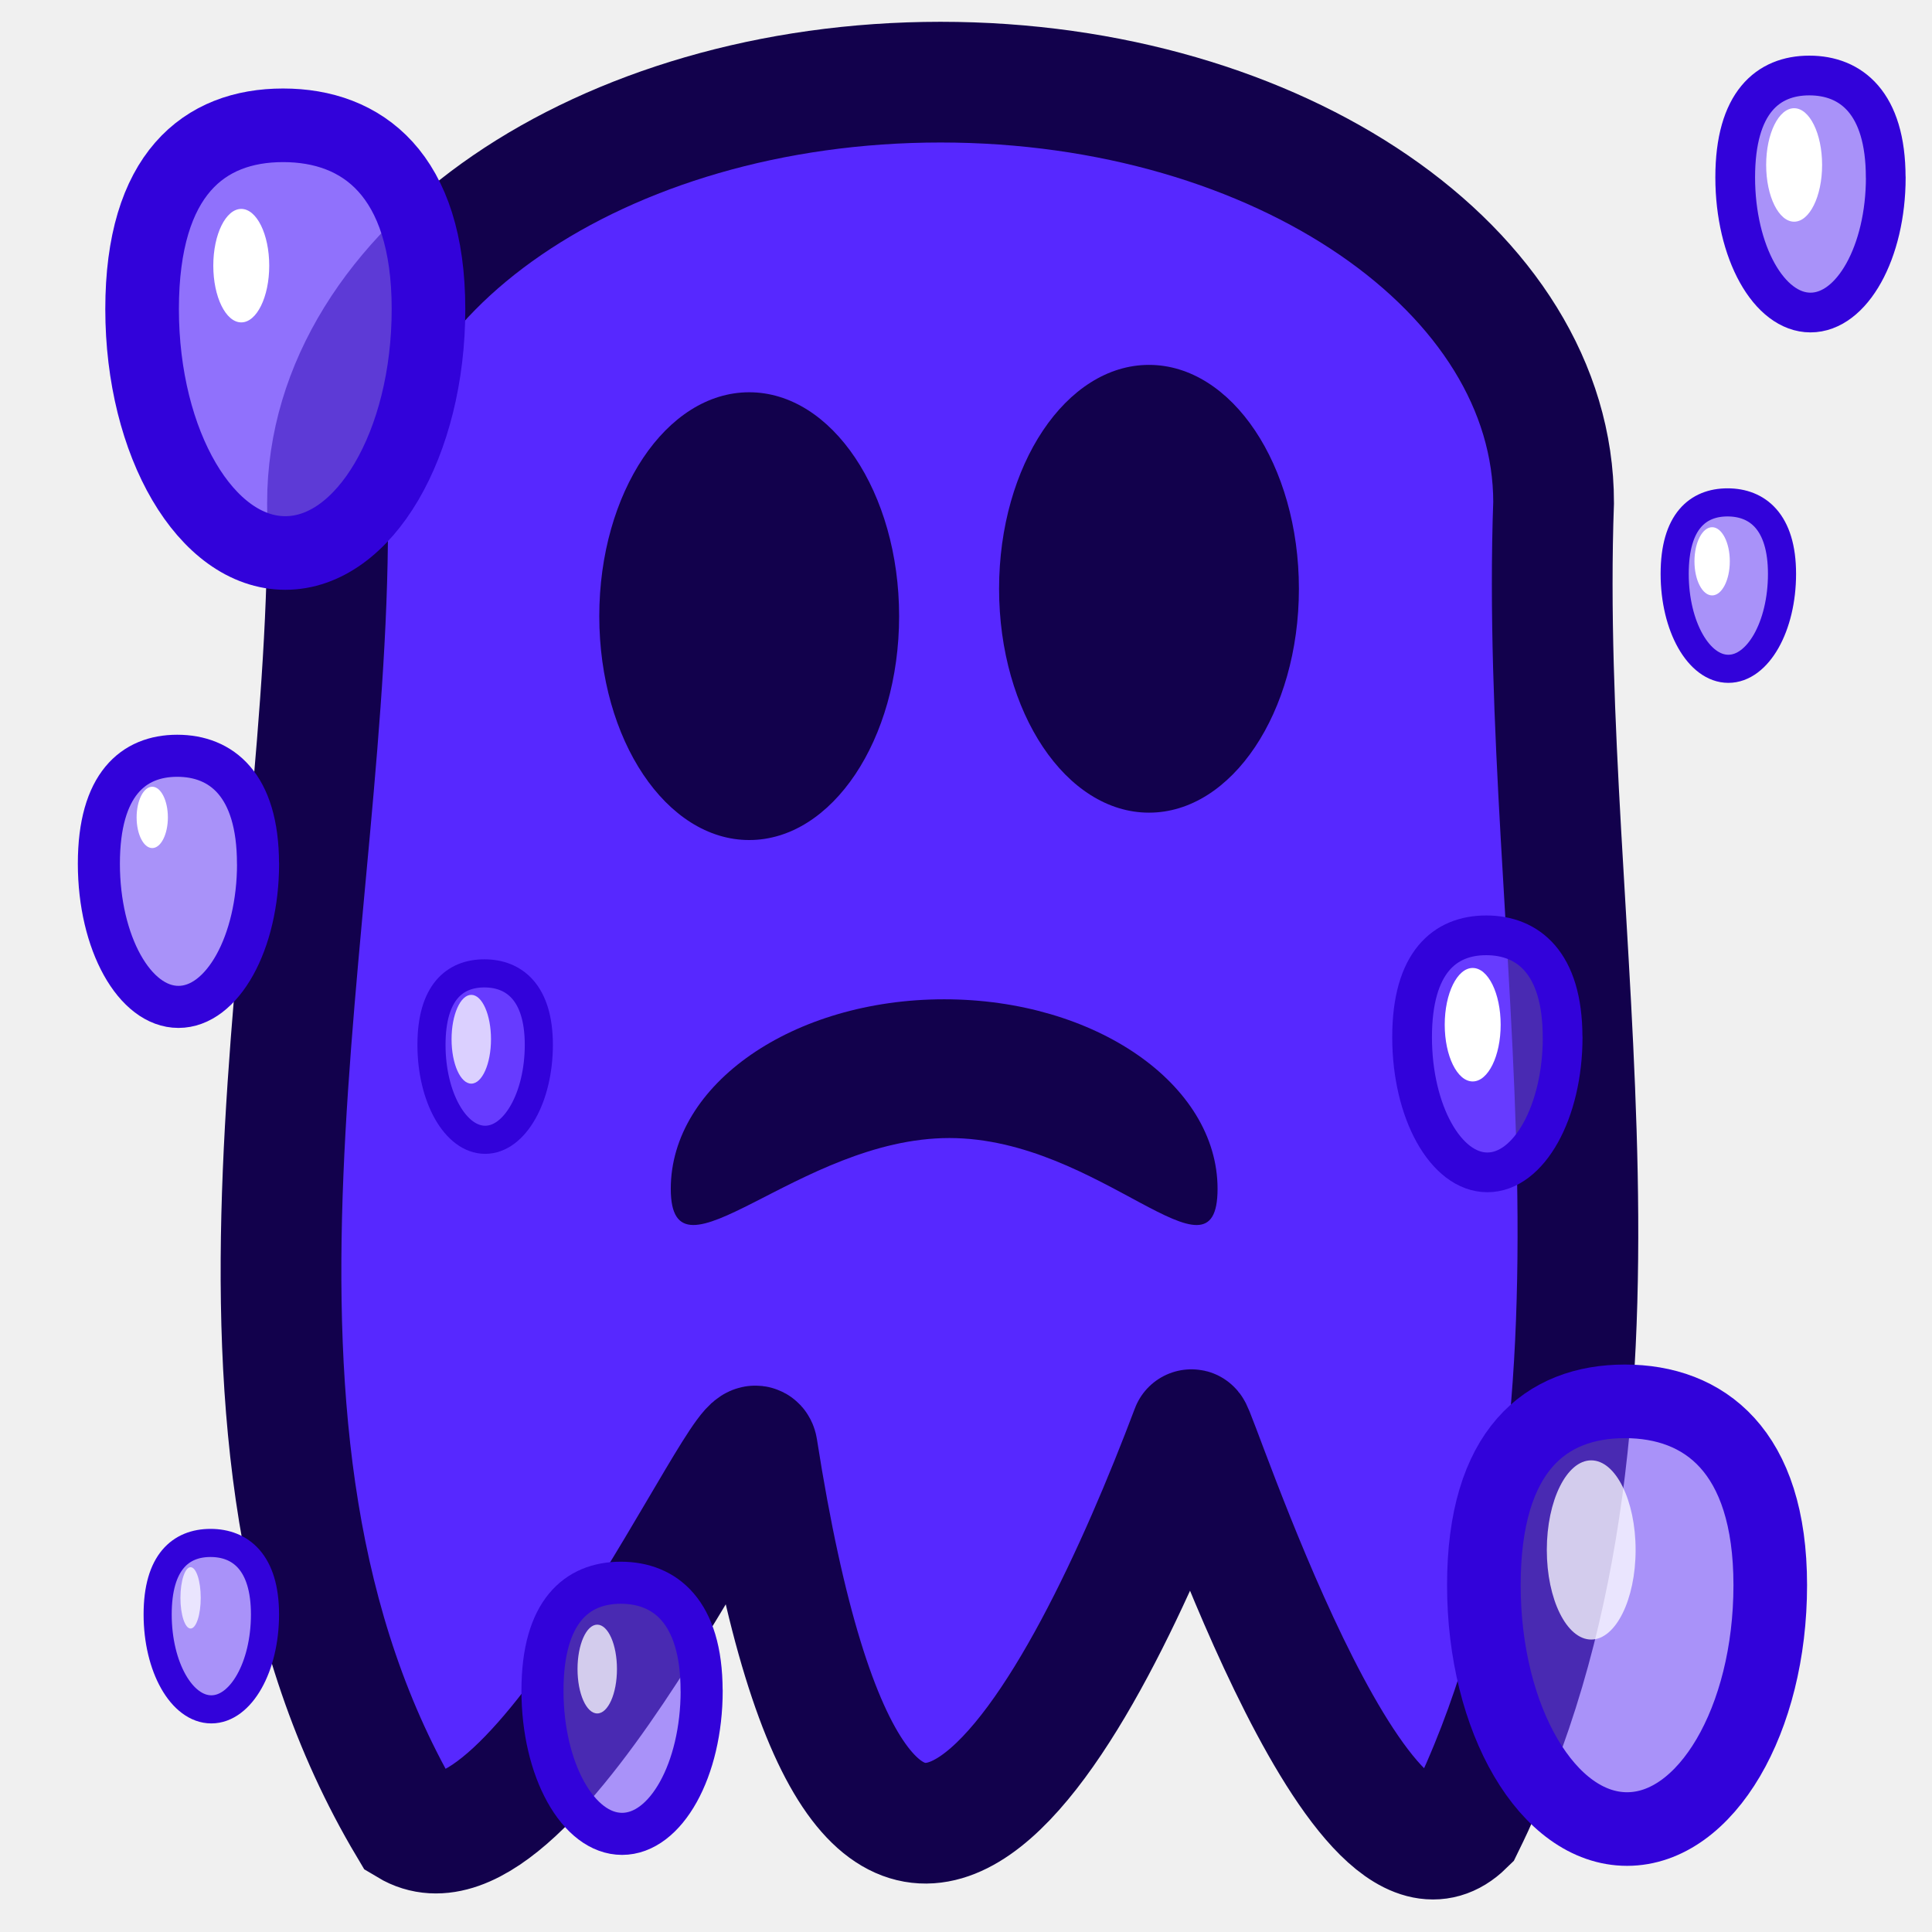
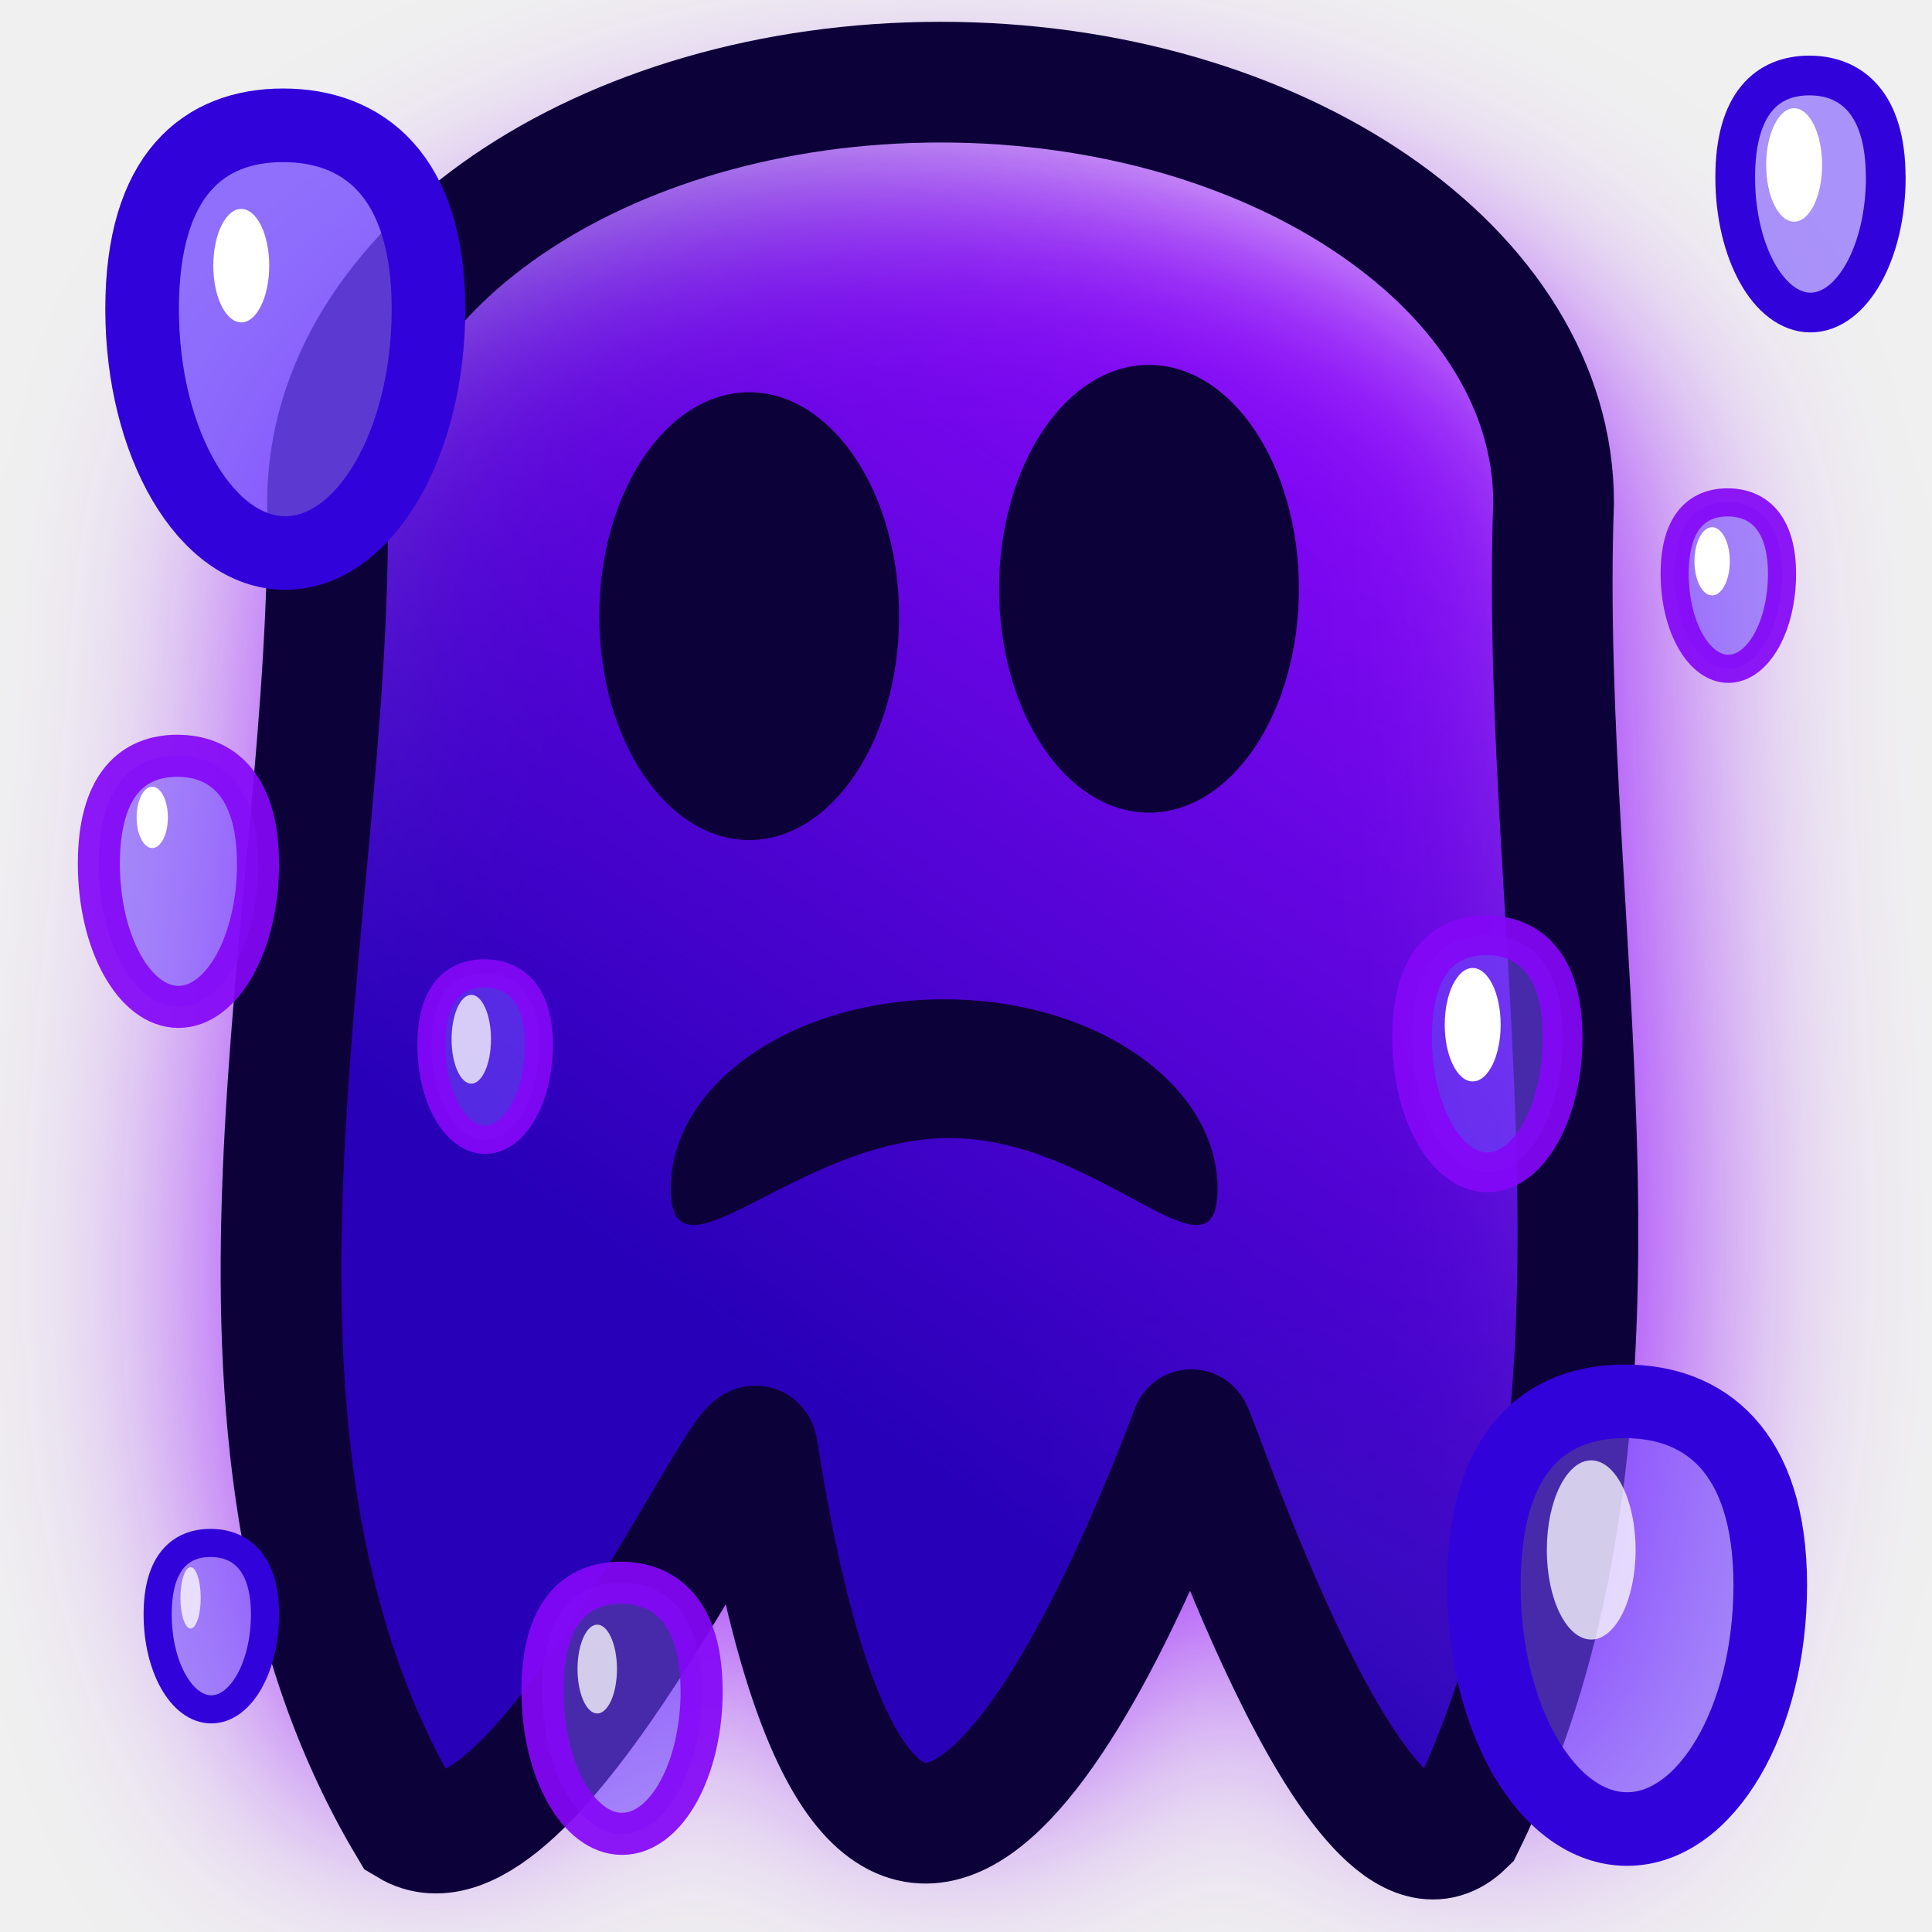
- <svg xmlns="http://www.w3.org/2000/svg" width="100" height="100" viewBox="0 0 26.458 26.458" version="1.1" id="svg1" xml:space="preserve">
+ <svg xmlns="http://www.w3.org/2000/svg" xmlns:xlink="http://www.w3.org/1999/xlink" width="100" height="100" viewBox="0 0 26.458 26.458" version="1.1" id="svg1" xml:space="preserve">
  <defs id="defs1">
+     <linearGradient id="linearGradient3">
+       <stop style="stop-color:#2800b8;stop-opacity:1;" offset="0" id="stop4" />
+       <stop style="stop-color:#2800b8;stop-opacity:0;" offset="1" id="stop5" />
+     </linearGradient>
    <linearGradient id="linearGradient13895">
      <stop style="stop-color:#000000;stop-opacity:1;" offset="0" id="stop13893" />
    </linearGradient>
    <filter style="color-interpolation-filters:sRGB;" id="filter14269" x="-0.312" y="-0.296" width="1.623" height="1.592">
      <feGaussianBlur stdDeviation="0.205" result="blur" id="feGaussianBlur14263" />
      <feComposite in="SourceGraphic" in2="blur" operator="in" result="composite1" id="feComposite14265" />
      <feComposite in="composite1" in2="composite1" operator="in" result="composite2" id="feComposite14267" />
    </filter>
+     <filter style="color-interpolation-filters:sRGB" id="filter14269-356" x="-0.312" y="-0.296" width="1.623" height="1.592">
+       <feGaussianBlur stdDeviation="0.205" result="blur" id="feGaussianBlur14263-2" />
+       <feComposite in="SourceGraphic" in2="blur" operator="in" result="composite1" id="feComposite14265-9" />
+       <feComposite in="composite1" in2="composite1" operator="in" result="composite2" id="feComposite14267-1" />
+     </filter>
+     <filter style="color-interpolation-filters:sRGB" id="filter14269-3" x="-0.312" y="-0.296" width="1.623" height="1.592">
+       <feGaussianBlur stdDeviation="0.205" result="blur" id="feGaussianBlur14263-5" />
+       <feComposite in="SourceGraphic" in2="blur" operator="in" result="composite1" id="feComposite14265-6" />
+       <feComposite in="composite1" in2="composite1" operator="in" result="composite2" id="feComposite14267-2" />
+     </filter>
+     <filter style="color-interpolation-filters:sRGB;" id="filter11" x="0" y="0" width="1.148" height="1.173">
+       <feFlood result="flood" in="SourceGraphic" flood-opacity="0.498" flood-color="rgb(0,0,0)" id="feFlood10" />
+       <feGaussianBlur result="blur" in="SourceGraphic" stdDeviation="0" id="feGaussianBlur10" />
+       <feOffset result="offset" in="blur" dx="3.344" dy="4.173" id="feOffset10" />
+       <feComposite result="comp1" operator="in" in="flood" in2="offset" id="feComposite10" />
+       <feComposite result="comp2" operator="atop" in="comp1" in2="comp1" id="feComposite11" />
+     </filter>
+     <filter style="color-interpolation-filters:sRGB;" id="filter22" x="-0.007" y="-0.084" width="1.014" height="1.168">
+       <feGaussianBlur stdDeviation="0.076 0.915" result="blur" id="feGaussianBlur22" />
+     </filter>
+     <filter style="color-interpolation-filters:sRGB;" id="filter14269-35" x="-0.312" y="-0.296" width="1.623" height="1.592">
+       <feGaussianBlur stdDeviation="0.205" result="blur" id="feGaussianBlur14263-6" />
+       <feComposite in="SourceGraphic" in2="blur" operator="in" result="composite1" id="feComposite14265-2" />
+       <feComposite in="composite1" in2="composite1" operator="in" result="composite2" id="feComposite14267-9" />
+     </filter>
+     <filter style="color-interpolation-filters:sRGB;" id="filter2" x="-0.211" y="-0.152" width="1.423" height="1.304">
+       <feGaussianBlur stdDeviation="1.564 1.522" result="blur" id="feGaussianBlur2" />
+     </filter>
+     <linearGradient xlink:href="#linearGradient3" id="linearGradient5" x1="9.961" y1="18.25" x2="19.46" y2="4.45" gradientUnits="userSpaceOnUse" />
  </defs>
  <g id="layer1">
-     <path id="rect3" style="fill:#5728ff;fill-opacity:1;stroke:#12014c;stroke-width:1.653;stroke-dasharray:none;stroke-opacity:1" d="M 12.88,1.125 C 8.244,1.125 4.485,3.702 4.485,6.881 4.56,12.535 2.42,19.667 5.592,24.998 c 1.703,1.023 4.687,-5.744 4.779,-5.16 1.493,9.533 4.499,3.571 5.944,-0.259 0.034,-0.09 2.278,6.842 3.737,5.413 2.711,-5.526 1.012,-12.199 1.224,-18.111 1.51e-4,-3.179 -3.759,-5.756 -8.395,-5.756 z" />
-     <ellipse style="fill:#12014c;fill-opacity:1;stroke:none;stroke-width:0.665;stroke-opacity:1;stroke-dasharray:none" id="path7" cx="10.26" cy="8.438" rx="2.053" ry="3.066" />
+     <path id="path2" style="fill:#9109ff;fill-opacity:1;stroke:none;stroke-width:1.653;stroke-dasharray:none;stroke-opacity:1;filter:url(#filter2)" d="M 12.88,1.125 C 8.244,1.125 4.485,3.702 4.485,6.881 4.56,12.535 2.42,19.667 5.592,24.998 c 1.703,1.023 4.687,-5.744 4.779,-5.16 1.493,9.533 4.499,3.571 5.944,-0.259 0.034,-0.09 2.278,6.842 3.737,5.413 2.711,-5.526 1.012,-12.199 1.224,-18.111 1.51e-4,-3.179 -3.759,-5.756 -8.395,-5.756 z" transform="matrix(1.097898,0,0,0.9543522,-0.9843351,1.064153)" />
+     <path id="rect3" style="fill:url(#linearGradient5);fill-opacity:1;stroke:#0d0139;stroke-width:1.653;stroke-dasharray:none;stroke-opacity:1" d="M 12.88,1.125 C 8.244,1.125 4.485,3.702 4.485,6.881 4.56,12.535 2.42,19.667 5.592,24.998 c 1.703,1.023 4.687,-5.744 4.779,-5.16 1.493,9.533 4.499,3.571 5.944,-0.259 0.034,-0.09 2.278,6.842 3.737,5.413 2.711,-5.526 1.012,-12.199 1.224,-18.111 1.51e-4,-3.179 -3.759,-5.756 -8.395,-5.756 z" />
+     <ellipse style="fill:#0d0139;fill-opacity:1;stroke:none;stroke-width:0.665;stroke-opacity:1;stroke-dasharray:none" id="path7" cx="10.26" cy="8.438" rx="2.053" ry="3.066" />
    <path id="path3" style="fill:#734bff;fill-opacity:0.771;stroke:#3202da;stroke-width:1.008;stroke-linecap:round;stroke-linejoin:round" d="m 5.868,4.233 c 0,1.845 -0.878,3.34 -1.961,3.34 -1.083,0 -1.961,-1.495 -1.961,-3.34 -1.8e-6,-1.845 0.848,-2.517 1.931,-2.517 1.083,0 1.991,0.672 1.991,2.517 z" />
-     <ellipse style="fill:#12014c;fill-opacity:1;stroke:none;stroke-width:0.691;stroke-opacity:1;stroke-dasharray:none" id="ellipse5" cx="15.735" cy="8.063" rx="2.053" ry="3.066" />
-     <path id="ellipse6" style="fill:#12014c;fill-opacity:1;stroke:none;stroke-width:1.223" d="m 16.674,16.28 c 0,-1.433 -1.676,-2.595 -3.744,-2.595 -2.068,0 -3.744,1.162 -3.744,2.595 0,1.433 1.747,-0.695 3.815,-0.695 2.068,0 3.673,2.129 3.673,0.695 z" />
+     <ellipse style="fill:#0d0139;fill-opacity:1;stroke:none;stroke-width:0.691;stroke-opacity:1;stroke-dasharray:none" id="ellipse5" cx="15.735" cy="8.063" rx="2.053" ry="3.066" />
+     <path id="ellipse6" style="fill:#0d0139;fill-opacity:1;stroke:none;stroke-width:1.223" d="m 16.674,16.28 c 0,-1.433 -1.676,-2.595 -3.744,-2.595 -2.068,0 -3.744,1.162 -3.744,2.595 0,1.433 1.747,-0.695 3.815,-0.695 2.068,0 3.673,2.129 3.673,0.695 z" />
    <path id="path4" style="fill:#734bff;fill-opacity:0.57;stroke:#3202da;stroke-width:1.008;stroke-linecap:round;stroke-linejoin:round" d="m 24.243,21.708 c 0,1.845 -0.878,3.34 -1.961,3.34 -1.083,0 -1.961,-1.495 -1.961,-3.34 -2e-6,-1.845 0.848,-2.517 1.931,-2.517 1.083,0 1.991,0.672 1.991,2.517 z" />
-     <path id="path5" style="fill:#734bff;fill-opacity:0.57;stroke:#3202da;stroke-width:0.544;stroke-linecap:round;stroke-linejoin:round" d="m 21.4,14.204 c 0,1.022 -0.461,1.851 -1.031,1.851 -0.569,0 -1.031,-0.829 -1.031,-1.851 -10e-7,-1.022 0.446,-1.395 1.015,-1.395 0.569,0 1.046,0.372 1.046,1.395 z" />
+     <path id="path5" style="fill:#734bff;fill-opacity:0.57;stroke:#8408f6;stroke-width:0.544;stroke-linecap:round;stroke-linejoin:round;stroke-opacity:0.925" d="m 21.4,14.204 c 0,1.022 -0.461,1.851 -1.031,1.851 -0.569,0 -1.031,-0.829 -1.031,-1.851 -10e-7,-1.022 0.446,-1.395 1.015,-1.395 0.569,0 1.046,0.372 1.046,1.395 z" />
    <path id="path6" style="fill:#734bff;fill-opacity:0.57;stroke:#3202da;stroke-width:0.544;stroke-linecap:round;stroke-linejoin:round" d="m 25.825,2.429 c 0,1.022 -0.461,1.851 -1.031,1.851 -0.569,0 -1.031,-0.829 -1.031,-1.851 -1e-6,-1.022 0.446,-1.395 1.015,-1.395 0.569,0 1.046,0.372 1.046,1.395 z" />
-     <path id="path9" style="fill:#734bff;fill-opacity:0.57;stroke:#3202da;stroke-width:0.576;stroke-linecap:round;stroke-linejoin:round" d="m 9.609,23.153 c 0,1.083 -0.488,1.961 -1.09,1.961 -0.602,0 -1.09,-0.878 -1.09,-1.961 -1e-6,-1.083 0.471,-1.478 1.073,-1.478 0.602,0 1.106,0.394 1.106,1.478 z" />
-     <path id="path11" style="fill:#734bff;fill-opacity:0.57;stroke:#3202da;stroke-width:0.576;stroke-linecap:round;stroke-linejoin:round" d="m 3.534,11.828 c 0,1.083 -0.488,1.961 -1.09,1.961 -0.602,0 -1.09,-0.878 -1.09,-1.961 -10e-7,-1.083 0.471,-1.478 1.073,-1.478 0.602,0 1.106,0.394 1.106,1.478 z" />
+     <path id="path9" style="fill:#734bff;fill-opacity:0.57;stroke:#8408f6;stroke-width:0.576;stroke-linecap:round;stroke-linejoin:round;stroke-opacity:0.925" d="m 9.609,23.153 c 0,1.083 -0.488,1.961 -1.09,1.961 -0.602,0 -1.09,-0.878 -1.09,-1.961 -1e-6,-1.083 0.471,-1.478 1.073,-1.478 0.602,0 1.106,0.394 1.106,1.478 z" />
+     <path id="path11" style="fill:#734bff;fill-opacity:0.57;stroke:#8408f6;stroke-width:0.576;stroke-linecap:round;stroke-linejoin:round;stroke-opacity:0.925" d="m 3.534,11.828 c 0,1.083 -0.488,1.961 -1.09,1.961 -0.602,0 -1.09,-0.878 -1.09,-1.961 -10e-7,-1.083 0.471,-1.478 1.073,-1.478 0.602,0 1.106,0.394 1.106,1.478 z" />
    <path id="path12" style="fill:#734bff;fill-opacity:0.57;stroke:#3202da;stroke-width:0.385;stroke-linecap:round;stroke-linejoin:round" d="m 3.629,22.109 c 0,0.718 -0.329,1.3 -0.735,1.3 -0.406,0 -0.735,-0.582 -0.735,-1.3 -7e-7,-0.718 0.318,-0.979 0.724,-0.979 0.406,0 0.746,0.261 0.746,0.979 z" />
-     <path id="path13" style="fill:#734bff;fill-opacity:0.57;stroke:#3202da;stroke-width:0.385;stroke-linecap:round;stroke-linejoin:round" d="m 7.379,14.309 c 0,0.718 -0.329,1.3 -0.735,1.3 -0.406,0 -0.735,-0.582 -0.735,-1.3 -6e-7,-0.718 0.318,-0.979 0.724,-0.979 0.406,0 0.746,0.261 0.746,0.979 z" />
-     <path id="path14" style="fill:#734bff;fill-opacity:0.57;stroke:#3202da;stroke-width:0.385;stroke-linecap:round;stroke-linejoin:round" d="m 24.404,7.859 c 0,0.718 -0.329,1.3 -0.735,1.3 -0.406,0 -0.735,-0.582 -0.735,-1.3 -10e-7,-0.718 0.318,-0.979 0.724,-0.979 0.406,0 0.746,0.261 0.746,0.979 z" />
+     <path id="path13" style="fill:#734bff;fill-opacity:0.57;stroke:#8408f6;stroke-width:0.385;stroke-linecap:round;stroke-linejoin:round;stroke-opacity:0.925" d="m 7.379,14.309 c 0,0.718 -0.329,1.3 -0.735,1.3 -0.406,0 -0.735,-0.582 -0.735,-1.3 -6e-7,-0.718 0.318,-0.979 0.724,-0.979 0.406,0 0.746,0.261 0.746,0.979 z" />
+     <path id="path14" style="fill:#734bff;fill-opacity:0.57;stroke:#8408f6;stroke-width:0.385;stroke-linecap:round;stroke-linejoin:round;stroke-opacity:0.925" d="m 24.404,7.859 c 0,0.718 -0.329,1.3 -0.735,1.3 -0.406,0 -0.735,-0.582 -0.735,-1.3 -10e-7,-0.718 0.318,-0.979 0.724,-0.979 0.406,0 0.746,0.261 0.746,0.979 z" />
    <ellipse style="fill:#ffffff;fill-opacity:1;stroke:none;stroke-width:0.144;stroke-dasharray:none;stroke-opacity:1" id="ellipse14" cx="3.304" cy="3.638" rx="0.383" ry="0.777" />
    <ellipse style="fill:#ffffff;fill-opacity:1;stroke:none;stroke-width:0.08;stroke-dasharray:none;stroke-opacity:1" id="ellipse15" cx="2.085" cy="11.194" rx="0.214" ry="0.42" />
    <ellipse style="fill:#ffffff;fill-opacity:0.758;stroke:none;stroke-width:0.229;stroke-dasharray:none;stroke-opacity:1" id="ellipse16" cx="21.791" cy="21.226" rx="0.608" ry="1.227" />
    <ellipse style="fill:#ffffff;fill-opacity:1;stroke:none;stroke-width:0.144;stroke-dasharray:none;stroke-opacity:1" id="ellipse17" cx="20.168" cy="14.033" rx="0.383" ry="0.777" />
    <ellipse style="fill:#ffffff;fill-opacity:1;stroke:none;stroke-width:0.144;stroke-dasharray:none;stroke-opacity:1" id="ellipse18" cx="24.57" cy="2.259" rx="0.383" ry="0.777" />
    <ellipse style="fill:#ffffff;fill-opacity:1;stroke:none;stroke-width:0.089;stroke-dasharray:none;stroke-opacity:1" id="ellipse19" cx="23.447" cy="7.687" rx="0.242" ry="0.467" />
    <ellipse style="fill:#ffffff;fill-opacity:0.758;stroke:none;stroke-width:0.107;stroke-dasharray:none;stroke-opacity:1" id="ellipse20" cx="6.454" cy="14.232" rx="0.27" ry="0.608" />
    <ellipse style="fill:#ffffff;fill-opacity:0.758;stroke:none;stroke-width:0.107;stroke-dasharray:none;stroke-opacity:1" id="ellipse21" cx="8.179" cy="22.857" rx="0.27" ry="0.608" />
    <ellipse style="fill:#ffffff;fill-opacity:0.758;stroke:none;stroke-width:0.064;stroke-dasharray:none;stroke-opacity:1" id="ellipse22" cx="2.61" cy="21.882" rx="0.139" ry="0.42" />
  </g>
</svg>
